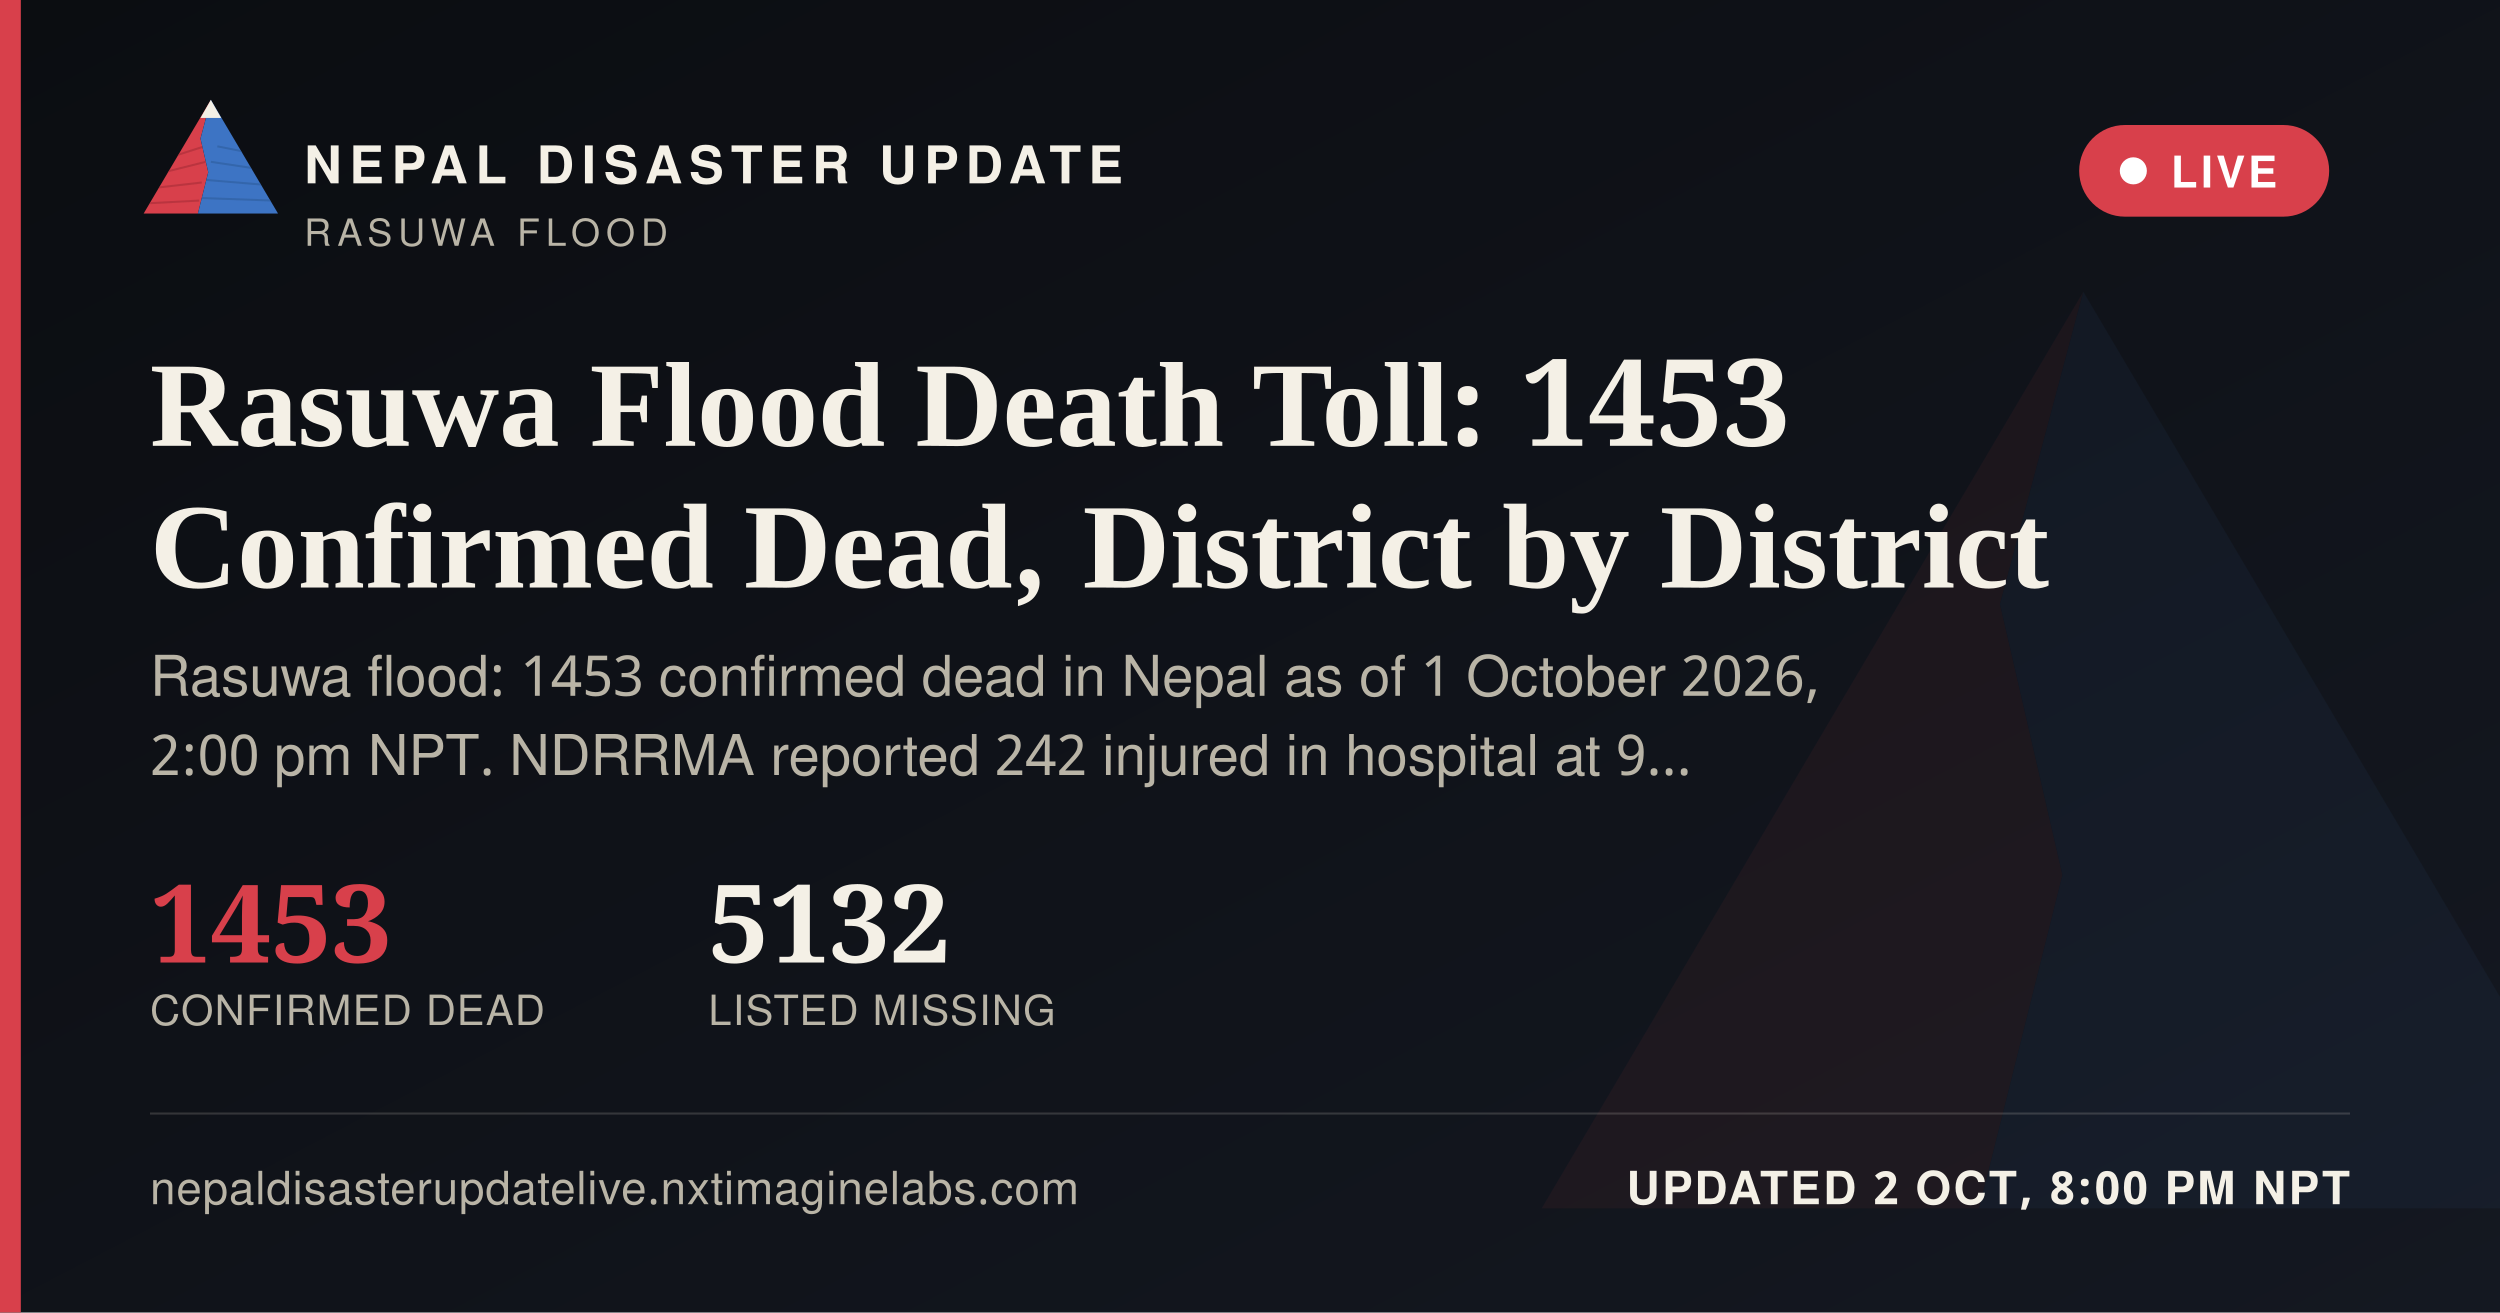
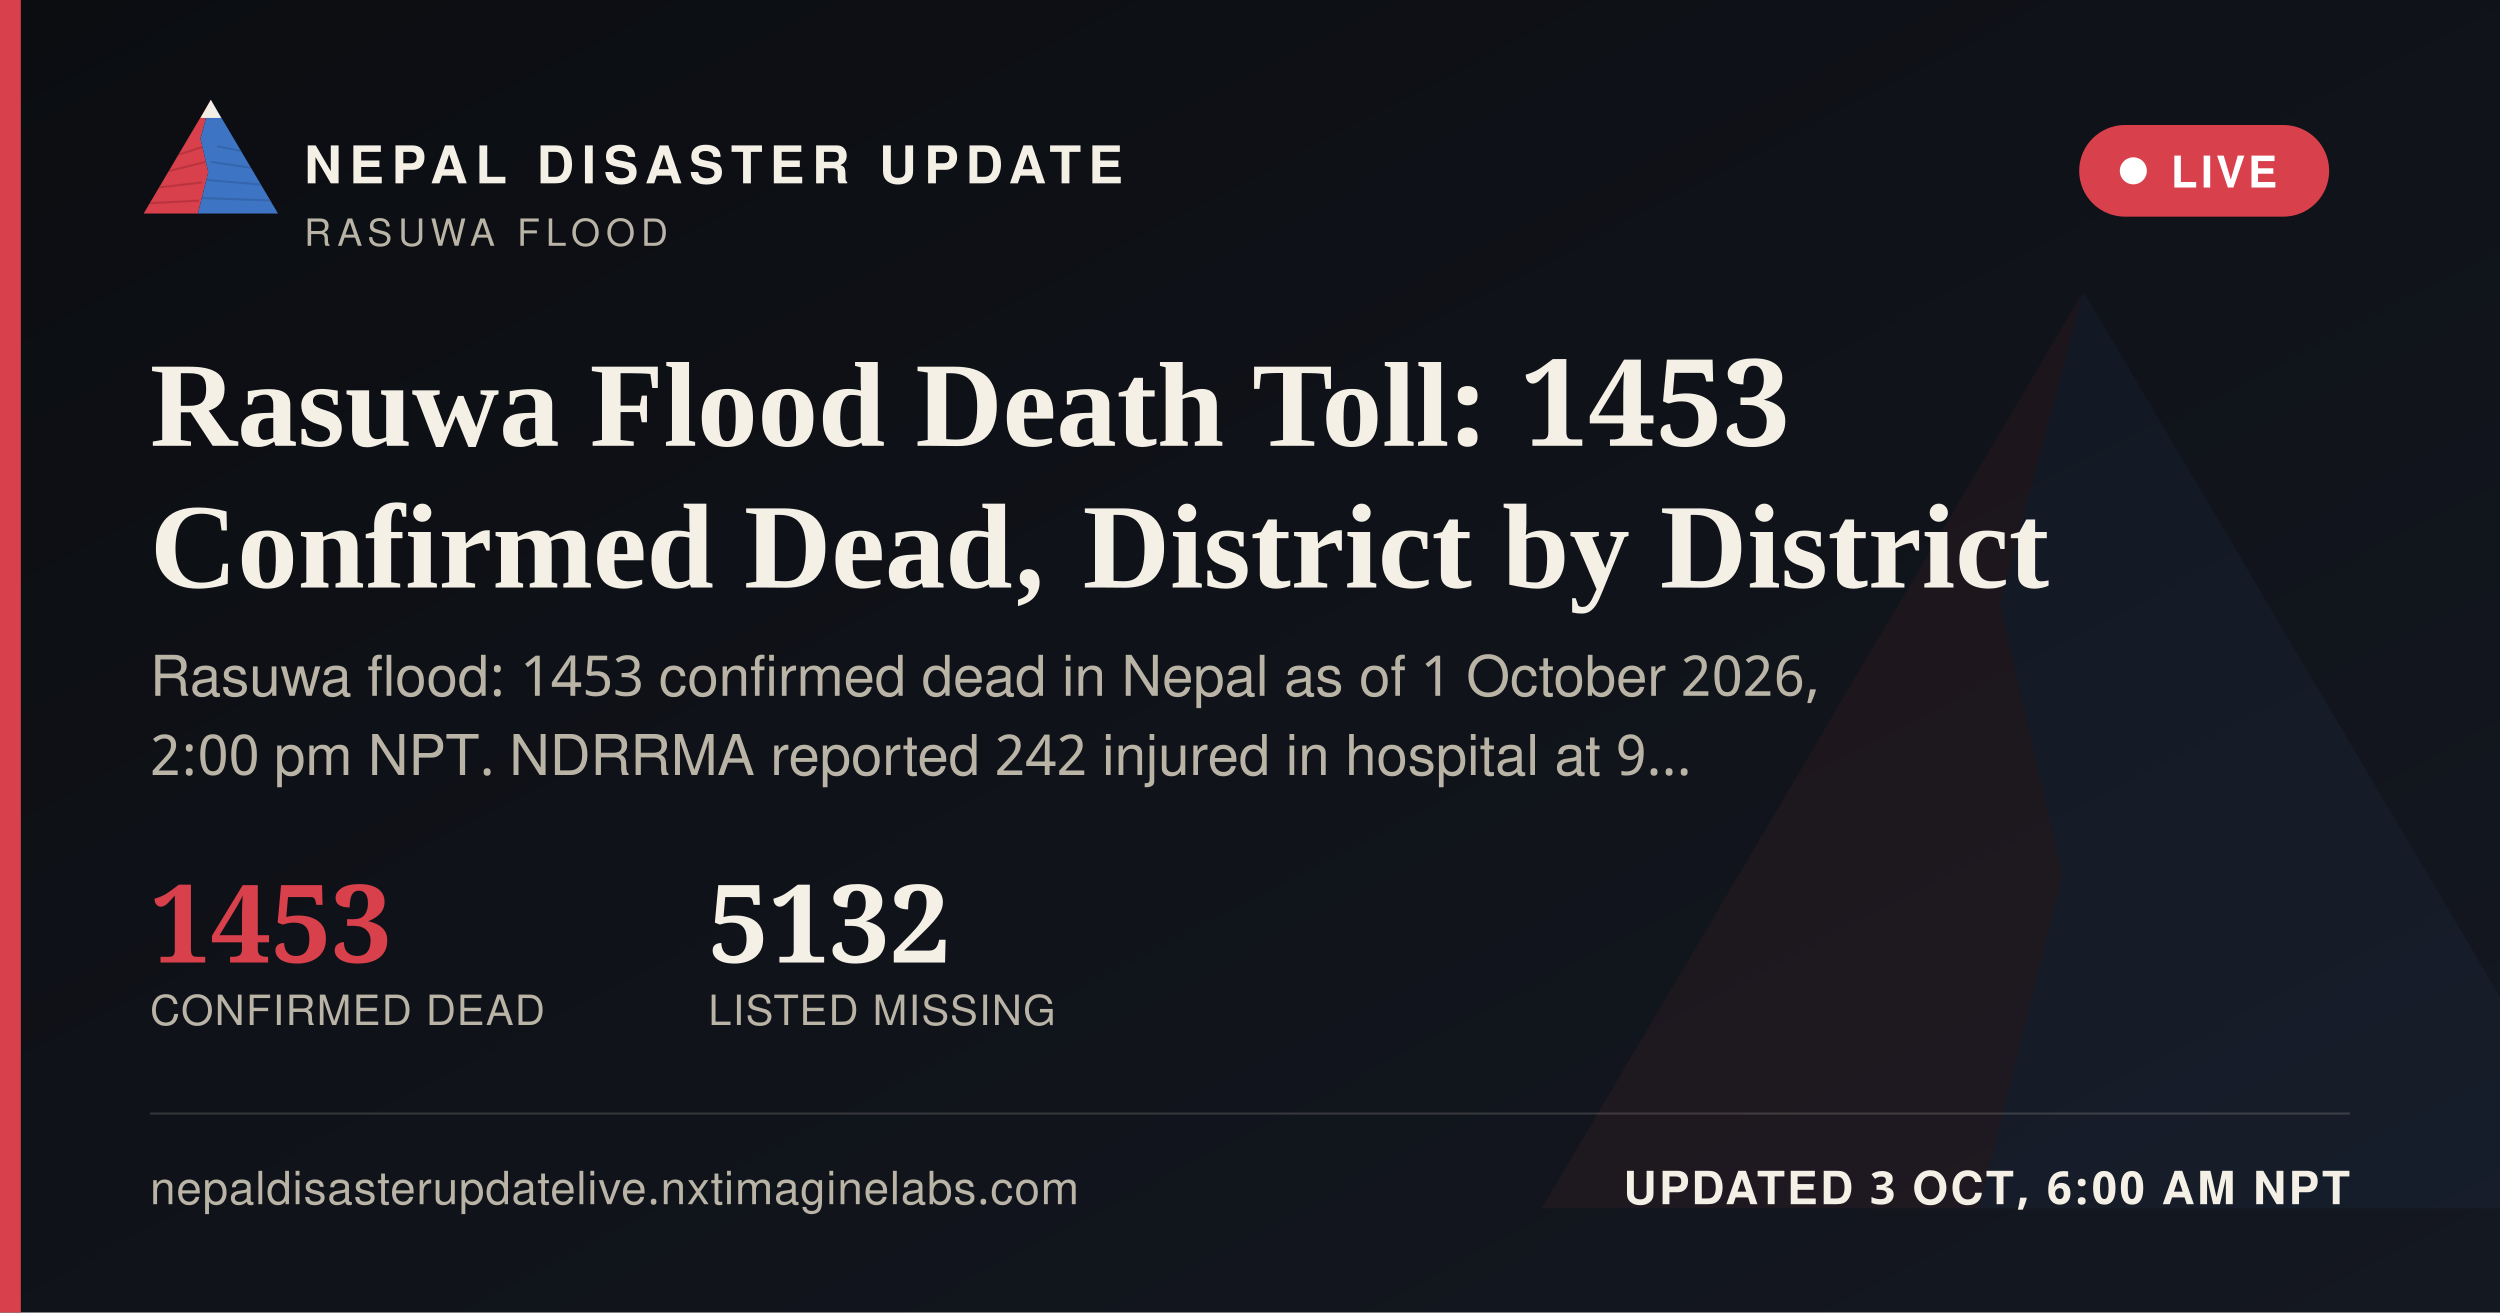
<svg xmlns="http://www.w3.org/2000/svg" width="1200" height="630" viewBox="0 0 1200 630">
  <defs>
    <linearGradient id="ogbg" x1="0" y1="0" x2="1" y2="1">
      <stop offset="0" stop-color="#0B0D11" />
      <stop offset="1" stop-color="#141821" />
    </linearGradient>
  </defs>
  <rect width="1200" height="630" fill="url(#ogbg)" />
  <g transform="translate(700,60) scale(5)" opacity="0.06">
    <polygon points="60,16 52,46 58,72 50,104 8,104" fill="#D8404B" />
    <polygon points="60,16 112,104 50,104 58,72 52,46" fill="#3D74C4" />
  </g>
  <rect x="0" y="0" width="10" height="630" fill="#D8404B" />
  <g transform="translate(64,38) scale(0.62)">
    <g>
      <defs>
        <clipPath id="ogLc">
          <polygon points="60,16 52,46 58,72 50,104 8,104" />
        </clipPath>
        <clipPath id="ogRc">
          <polygon points="60,16 112,104 50,104 58,72 52,46" />
        </clipPath>
      </defs>
      <polygon points="60,16 52,46 58,72 50,104 8,104" fill="#D8404B" />
      <g clip-path="url(#ogLc)" stroke="#A32A34" stroke-width="1.6" fill="none" opacity="0.55">
        <path d="M30,60 L55,52" />
        <path d="M24,72 L56,64" />
        <path d="M18,84 L53,80" />
        <path d="M13,96 L51,94" />
      </g>
      <polygon points="60,16 112,104 50,104 58,72 52,46" fill="#3D74C4" />
      <g clip-path="url(#ogRc)" stroke="#2A5793" stroke-width="1.6" fill="none" opacity="0.5">
        <path d="M65,52 L95,58" />
        <path d="M60,64 L100,70" />
        <path d="M56,78 L104,82" />
        <path d="M52,92 L108,94" />
      </g>
      <polygon points="60,16 52,30 68,30" fill="#F4F0E6" />
    </g>
  </g>
  <text x="146" y="88" font-family="'Public Sans', 'Noto Sans Devanagari', 'Helvetica Neue', Helvetica, Arial, sans-serif" font-size="25" font-weight="800" letter-spacing="3.6" fill="#F4F0E6">NEPAL DISASTER UPDATE</text>
  <text x="146" y="118" font-family="'Public Sans', 'Noto Sans Devanagari', 'Helvetica Neue', Helvetica, Arial, sans-serif" font-size="18" letter-spacing="2.8" fill="#B9B4A6">RASUWA FLOOD</text>
  <g>
    <rect x="998" y="60" width="120" height="44" rx="22" fill="#D8404B" stroke="none" />
    <circle cx="1024" cy="82" r="6.5" fill="#FFFFFF" />
    <text x="1042" y="90" font-family="'Public Sans', 'Noto Sans Devanagari', 'Helvetica Neue', Helvetica, Arial, sans-serif" font-size="21" font-weight="700" letter-spacing="1.6" fill="#FFFFFF">LIVE</text>
  </g>
  <text x="72" y="214" font-family="Newsreader, 'Noto Serif Devanagari', Georgia, 'Times New Roman', serif" font-size="58" font-weight="600" fill="#F4F0E6">Rasuwa Flood Death Toll: 1453</text>
  <text x="72" y="282" font-family="Newsreader, 'Noto Serif Devanagari', Georgia, 'Times New Roman', serif" font-size="58" font-weight="600" fill="#F4F0E6">Confirmed Dead, District by District</text>
  <text x="72" y="334" font-family="'Public Sans', 'Noto Sans Devanagari', 'Helvetica Neue', Helvetica, Arial, sans-serif" font-size="27" fill="#B9B4A6">Rasuwa flood: 1453 confirmed dead in Nepal as of 1 October 2026,</text>
  <text x="72" y="372" font-family="'Public Sans', 'Noto Sans Devanagari', 'Helvetica Neue', Helvetica, Arial, sans-serif" font-size="27" fill="#B9B4A6">2:00 pm NPT. NDRRMA reported 242 injured in hospital at 9…</text>
  <g transform="translate(72,462)">
    <text x="0" y="0" font-family="Newsreader, 'Noto Serif Devanagari', Georgia, 'Times New Roman', serif" font-size="52" font-weight="600" fill="#D8404B">1453</text>
    <text x="0" y="30" font-family="'Public Sans', 'Noto Sans Devanagari', 'Helvetica Neue', Helvetica, Arial, sans-serif" font-size="20" letter-spacing="0.6" fill="#B9B4A6">CONFIRMED DEAD</text>
    <text x="268" y="0" font-family="Newsreader, 'Noto Serif Devanagari', Georgia, 'Times New Roman', serif" font-size="52" font-weight="600" fill="#F4F0E6">5132</text>
    <text x="268" y="30" font-family="'Public Sans', 'Noto Sans Devanagari', 'Helvetica Neue', Helvetica, Arial, sans-serif" font-size="20" letter-spacing="0.6" fill="#B9B4A6">LISTED MISSING</text>
  </g>
  <rect x="72" y="534" width="1056" height="1" fill="rgba(244,240,230,0.16)" />
  <text x="72" y="578" font-family="'Public Sans', 'Noto Sans Devanagari', 'Helvetica Neue', Helvetica, Arial, sans-serif" font-size="22" fill="#B9B4A6" letter-spacing="0.4">nepaldisasterupdatelive.nxtimaginelabs.com</text>
-   <text x="1128" y="578" text-anchor="end" font-family="'Public Sans', 'Noto Sans Devanagari', 'Helvetica Neue', Helvetica, Arial, sans-serif" font-size="22" font-weight="700" letter-spacing="1.2" fill="#F4F0E6">UPDATED 2 OCT, 8:00 PM NPT</text>
+   <text x="1128" y="578" text-anchor="end" font-family="'Public Sans', 'Noto Sans Devanagari', 'Helvetica Neue', Helvetica, Arial, sans-serif" font-size="22" font-weight="700" letter-spacing="1.2" fill="#F4F0E6">UPDATED 3 OCT, 6:00 AM NPT</text>
</svg>
